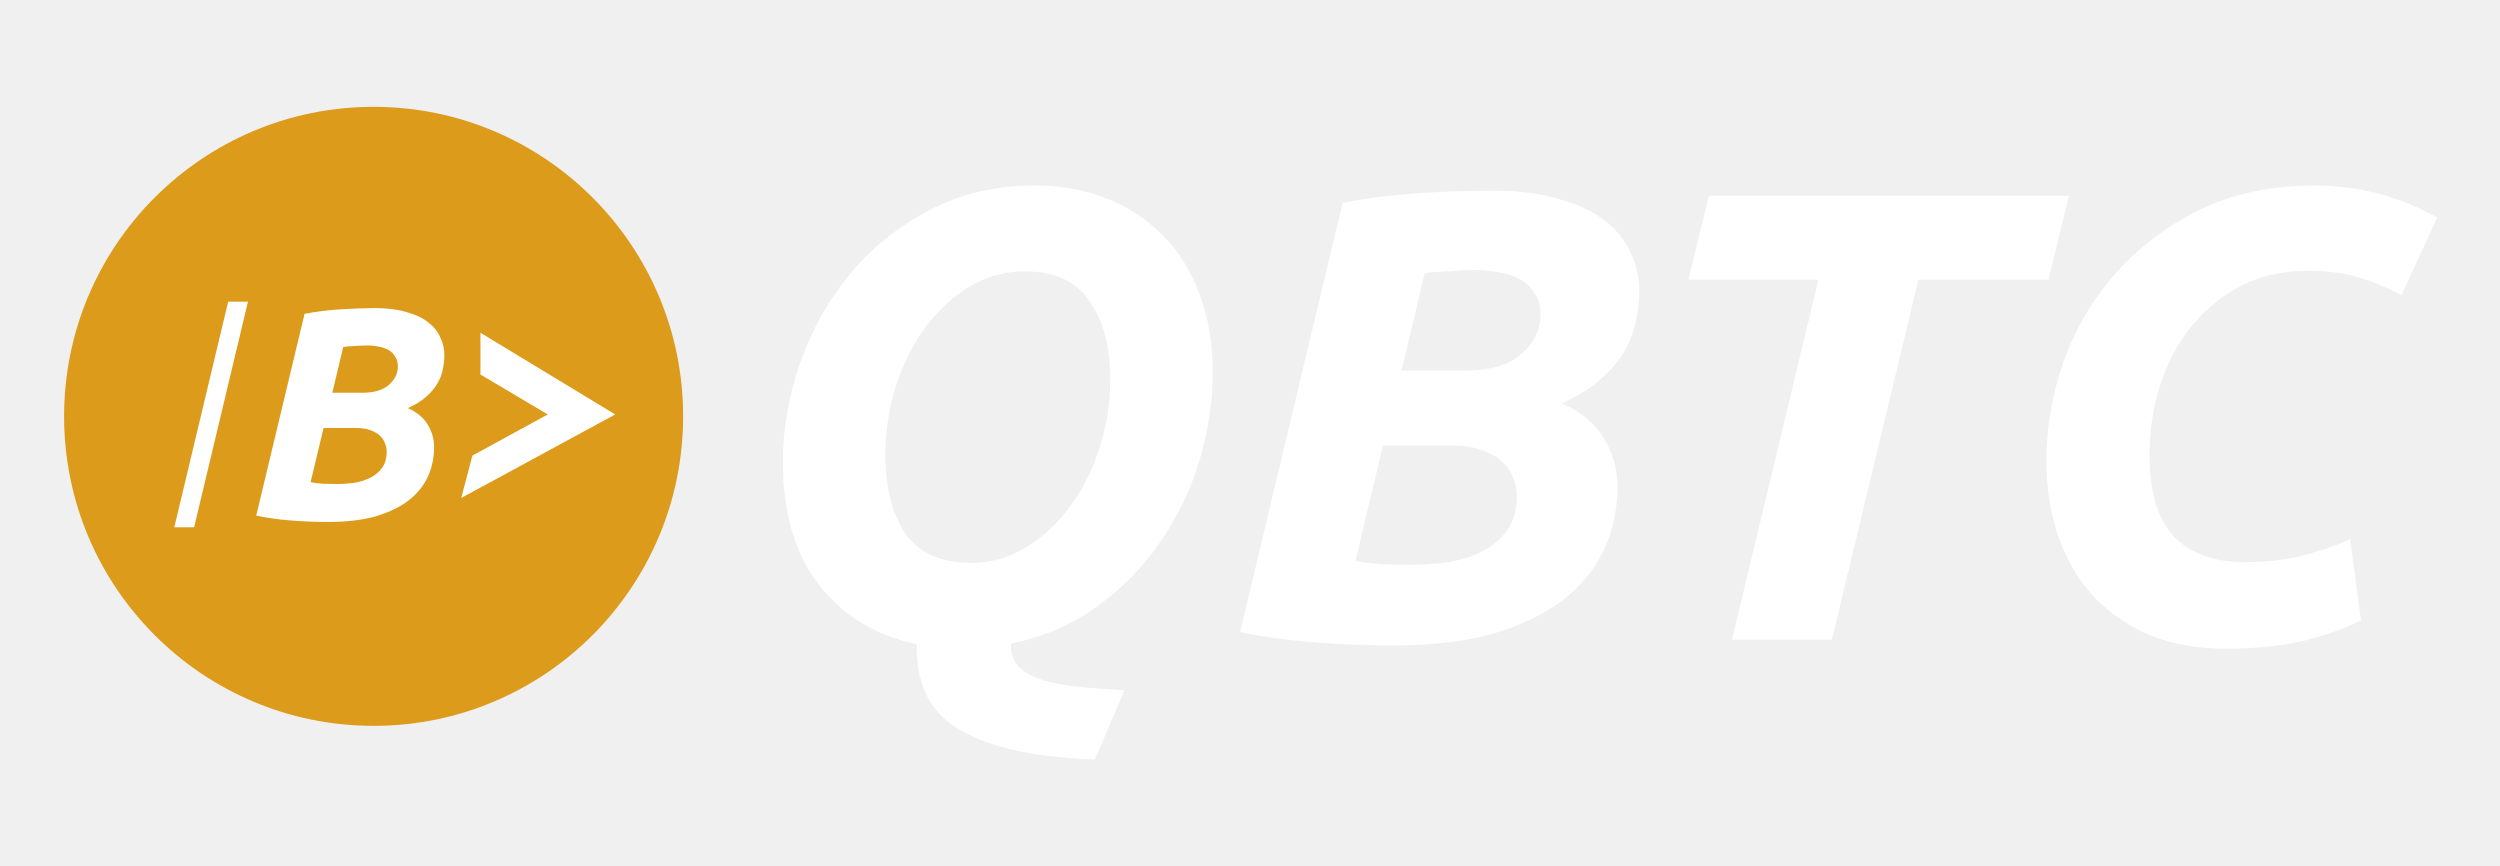
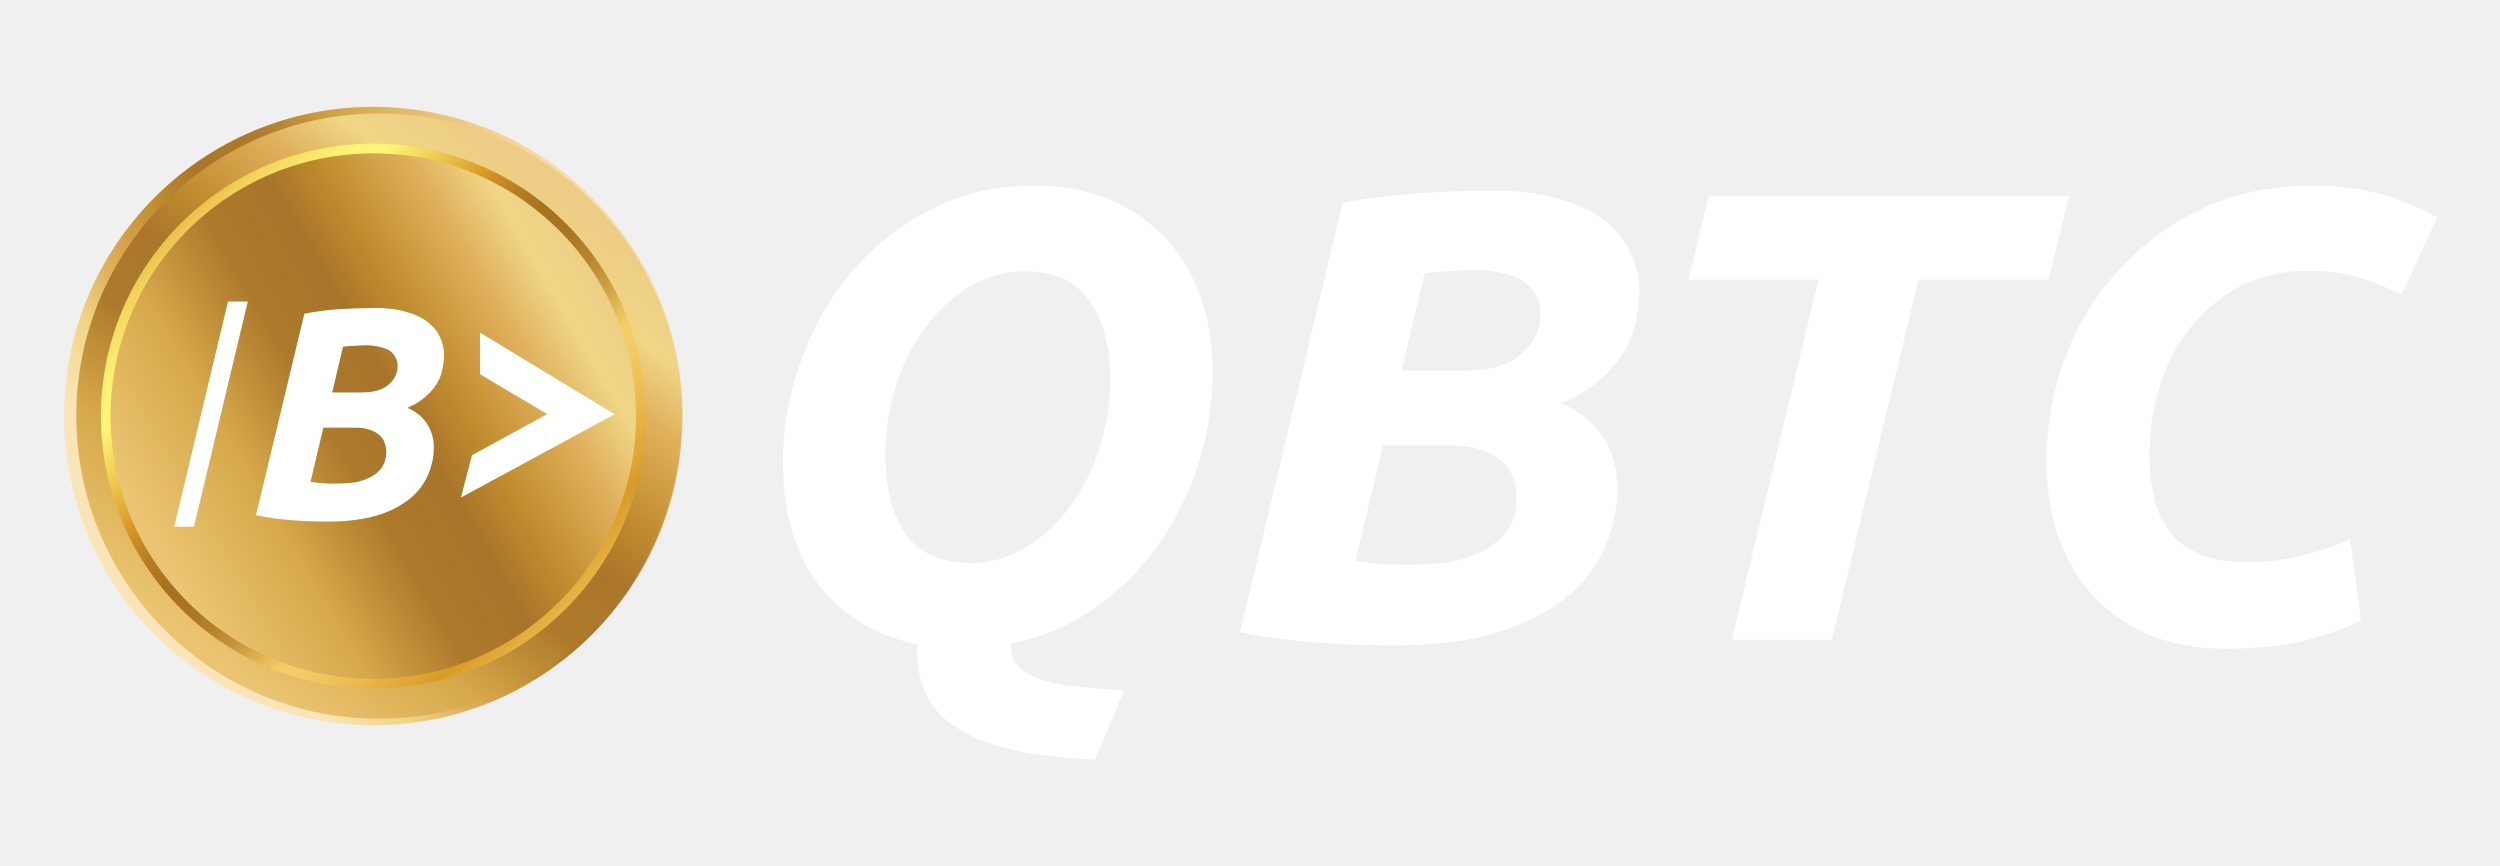
<svg xmlns="http://www.w3.org/2000/svg" width="234" height="81" viewBox="0 0 234 81" fill="none">
  <path d="M102.481 71.09C99.323 70.97 96.685 70.65 94.566 70.13C92.447 69.611 90.728 68.911 89.409 68.032C88.129 67.192 87.21 66.153 86.65 64.914C86.09 63.674 85.811 62.275 85.811 60.716V60.297C81.973 59.497 78.914 57.638 76.635 54.72C74.397 51.802 73.277 47.984 73.277 43.267C73.277 40.149 73.817 37.051 74.896 33.973C75.976 30.895 77.515 28.137 79.514 25.699C81.553 23.22 84.031 21.221 86.95 19.702C89.868 18.143 93.166 17.364 96.844 17.364C99.283 17.364 101.522 17.764 103.561 18.563C105.6 19.363 107.359 20.522 108.838 22.041C110.317 23.52 111.456 25.339 112.256 27.497C113.096 29.656 113.515 32.094 113.515 34.813C113.515 37.571 113.096 40.349 112.256 43.148C111.417 45.906 110.177 48.464 108.538 50.823C106.939 53.141 104.96 55.14 102.601 56.819C100.283 58.498 97.624 59.637 94.626 60.237V60.416C94.626 61.296 94.906 61.995 95.465 62.515C96.065 63.035 96.844 63.435 97.804 63.714C98.803 63.994 99.943 64.194 101.222 64.314C102.501 64.434 103.841 64.534 105.24 64.614L102.481 71.09ZM95.885 25.399C94.046 25.399 92.327 25.878 90.728 26.838C89.169 27.797 87.789 29.076 86.59 30.675C85.431 32.274 84.511 34.113 83.832 36.192C83.192 38.271 82.872 40.409 82.872 42.608C82.872 45.606 83.492 48.044 84.731 49.923C86.01 51.762 88.069 52.681 90.908 52.681C92.747 52.681 94.446 52.202 96.005 51.242C97.604 50.283 98.983 49.004 100.143 47.405C101.342 45.806 102.262 43.987 102.901 41.948C103.581 39.87 103.921 37.711 103.921 35.472C103.921 32.474 103.281 30.056 102.002 28.217C100.762 26.338 98.724 25.399 95.885 25.399Z" fill="white" />
  <path d="M130.287 60.416C127.889 60.416 125.43 60.317 122.911 60.117C120.393 59.917 118.114 59.597 116.075 59.157L125.67 18.983C127.949 18.543 130.327 18.243 132.806 18.083C135.325 17.924 137.623 17.844 139.702 17.844C142.101 17.844 144.16 18.103 145.879 18.623C147.638 19.103 149.057 19.762 150.137 20.602C151.256 21.441 152.076 22.441 152.595 23.6C153.155 24.719 153.435 25.918 153.435 27.198C153.435 28.077 153.335 28.997 153.135 29.956C152.975 30.915 152.615 31.875 152.056 32.834C151.536 33.754 150.796 34.633 149.837 35.472C148.917 36.312 147.698 37.071 146.179 37.751C147.978 38.55 149.297 39.65 150.137 41.049C150.976 42.408 151.396 43.927 151.396 45.606C151.396 47.525 151.016 49.383 150.257 51.182C149.497 52.941 148.278 54.52 146.599 55.919C144.919 57.279 142.741 58.378 140.062 59.217C137.384 60.017 134.125 60.416 130.287 60.416ZM129.448 41.708L126.869 52.502C127.509 52.621 128.309 52.721 129.268 52.801C130.267 52.841 131.187 52.861 132.026 52.861C133.226 52.861 134.405 52.781 135.565 52.621C136.764 52.422 137.823 52.082 138.743 51.602C139.702 51.122 140.482 50.463 141.082 49.623C141.681 48.784 141.981 47.705 141.981 46.385C141.981 45.826 141.861 45.266 141.621 44.706C141.421 44.147 141.082 43.647 140.602 43.208C140.122 42.768 139.482 42.408 138.683 42.128C137.923 41.848 137.004 41.708 135.924 41.708H129.448ZM131.187 34.693H137.064C139.462 34.693 141.241 34.173 142.401 33.134C143.6 32.094 144.2 30.855 144.2 29.416C144.2 28.657 144.02 28.017 143.66 27.497C143.34 26.938 142.901 26.498 142.341 26.178C141.781 25.858 141.142 25.639 140.422 25.519C139.702 25.359 138.963 25.279 138.203 25.279C137.364 25.279 136.464 25.319 135.505 25.399C134.545 25.439 133.826 25.499 133.346 25.579L131.187 34.693Z" fill="white" />
  <path d="M193.654 18.323L191.735 26.178H179.562L171.466 59.877H162.111L170.207 26.178H158.034L159.952 18.323H193.654Z" fill="white" />
  <path d="M220.991 58.078C219.352 58.877 217.533 59.517 215.534 59.997C213.535 60.477 211.096 60.716 208.218 60.716C205.739 60.716 203.46 60.317 201.381 59.517C199.343 58.678 197.584 57.498 196.104 55.979C194.665 54.46 193.546 52.621 192.746 50.463C191.947 48.264 191.547 45.806 191.547 43.087C191.547 39.969 192.087 36.871 193.166 33.793C194.285 30.715 195.904 27.977 198.023 25.579C200.182 23.14 202.801 21.162 205.879 19.642C208.997 18.123 212.575 17.364 216.613 17.364C218.532 17.364 220.411 17.584 222.25 18.023C224.129 18.463 226.088 19.243 228.127 20.362L224.769 27.617C223.09 26.738 221.59 26.138 220.271 25.819C218.952 25.499 217.533 25.339 216.013 25.339C213.735 25.339 211.676 25.799 209.837 26.718C208.038 27.637 206.479 28.896 205.159 30.495C203.88 32.054 202.901 33.873 202.221 35.952C201.541 38.031 201.202 40.229 201.202 42.548C201.202 46.066 201.961 48.624 203.48 50.223C205.039 51.822 207.258 52.621 210.137 52.621C212.056 52.621 213.815 52.422 215.414 52.022C217.053 51.622 218.572 51.102 219.971 50.463L220.991 58.078Z" fill="white" />
-   <rect x="6" y="10" width="57.94" height="57.94" rx="28.97" fill="#DC9B1A" />
-   <path d="M30.682 48.856C29.552 48.856 28.393 48.809 27.206 48.715C26.018 48.621 24.944 48.471 23.983 48.264L28.506 29.375C29.58 29.168 30.701 29.027 31.869 28.952C33.057 28.877 34.14 28.839 35.12 28.839C36.251 28.839 37.221 28.962 38.032 29.206C38.861 29.431 39.53 29.741 40.038 30.136C40.566 30.531 40.952 31.001 41.197 31.546C41.461 32.072 41.593 32.636 41.593 33.237C41.593 33.651 41.546 34.083 41.452 34.534C41.376 34.985 41.207 35.437 40.943 35.888C40.698 36.32 40.349 36.733 39.897 37.128C39.464 37.523 38.889 37.88 38.173 38.199C39.021 38.575 39.643 39.092 40.038 39.75C40.434 40.389 40.632 41.103 40.632 41.893C40.632 42.795 40.453 43.669 40.095 44.514C39.737 45.342 39.162 46.084 38.371 46.742C37.579 47.381 36.552 47.898 35.29 48.292C34.027 48.668 32.491 48.856 30.682 48.856ZM30.287 40.06L29.071 45.135C29.373 45.191 29.75 45.238 30.202 45.276C30.673 45.294 31.106 45.304 31.502 45.304C32.067 45.304 32.623 45.266 33.17 45.191C33.735 45.097 34.234 44.937 34.668 44.712C35.12 44.486 35.488 44.176 35.77 43.782C36.053 43.387 36.194 42.879 36.194 42.259C36.194 41.996 36.138 41.733 36.025 41.47C35.93 41.207 35.77 40.972 35.544 40.765C35.318 40.558 35.017 40.389 34.64 40.257C34.282 40.126 33.848 40.06 33.339 40.06H30.287ZM31.106 36.761H33.876C35.007 36.761 35.846 36.517 36.392 36.029C36.957 35.54 37.24 34.957 37.24 34.281C37.24 33.923 37.155 33.623 36.986 33.378C36.835 33.115 36.628 32.908 36.364 32.758C36.1 32.608 35.798 32.504 35.459 32.448C35.12 32.373 34.772 32.335 34.413 32.335C34.018 32.335 33.594 32.354 33.142 32.392C32.689 32.41 32.35 32.439 32.124 32.476L31.106 36.761Z" fill="white" />
-   <path d="M21.356 28.236H23.21L18.17 49.349H16.316L21.356 28.236Z" fill="white" />
-   <path d="M57.583 38.792L43.173 46.61L44.216 42.644L51.269 38.792L44.969 35.056V31.147L57.583 38.792Z" fill="white" />
+   <g transform="translate(6,10) scale(0.99897)">
+     <path fill="url(#b)" d="M28.97 57.94a28.97 28.97 0 1 0 0-57.94 28.97 28.97 0 0 0 0 57.94" />
+     <path fill="url(#c)" d="M28.97 57.33a28.36 28.36 0 1 0 0-56.71 28.36 28.36 0 0 0 0 56.71" />
+     <path fill="url(#d)" d="M28.97 54.5a25.52 25.52 0 1 0 0-51.05 25.52 25.52 0 0 0 0 51.04" />
+     <path fill="url(#e)" d="M28.97 53.59a24.61 24.61 0 1 0 0-49.23 24.61 24.61 0 0 0 0 49.23" />
+     <path fill="#fff" d="M24.68 38.86a44 44 0 0 1-3.47-.14q-1.8-.15-3.23-.46l4.53-18.88q1.61-.31 3.36-.43 1.78-.1 3.25-.11 1.7 0 2.91.37 1.25.33 2 .93.8.6 1.17 1.4.4.8.4 1.7 0 .61-.15 1.3-.1.67-.5 1.35-.38.64-1.05 1.24-.65.6-1.73 1.07 1.27.57 1.87 1.55.6.96.6 2.14 0 1.36-.55 2.62a6 6 0 0 1-1.72 2.23 9 9 0 0 1-3.08 1.55q-1.9.57-4.6.57m-.4-8.8-1.2 5.07a12 12 0 0 0 2.42.17q.85 0 1.67-.1a5 5 0 0 0 1.5-.49q.68-.33 1.1-.93a2.6 2.6 0 0 0 .25-2.31q-.13-.4-.48-.7-.33-.32-.9-.51-.55-.2-1.3-.2zm.83-3.3h2.77q1.7 0 2.51-.73.85-.73.85-1.75 0-.54-.25-.9a1.6 1.6 0 0 0-.63-.62 5 5 0 0 0-1.95-.42q-.6 0-1.27.05-.67.03-1.02.09zm-9.76-8.52h1.85l-5.04 21.1h-1.85zM51.58 28.8l-14.4 7.81 1.04-3.97 7.05-3.85-6.3-3.73v-3.91z" />
+   </g>
+   <defs>
+     <linearGradient id="b" x1="47.19" x2="4.5" y1="-1.56" y2="33.04" gradientUnits="userSpaceOnUse">
+       <stop offset=".05" stop-color="#fae5bd" />
+       <stop offset=".12" stop-color="#f5d899" />
+       <stop offset=".31" stop-color="#d6a84a" />
+       <stop offset=".46" stop-color="#ad7a2b" />
+       <stop offset=".58" stop-color="#ab762a" />
+       <stop offset=".67" stop-color="#c18d2f" />
+       <stop offset=".8" stop-color="#e0b05c" />
+       <stop offset=".89" stop-color="#efd686" />
+       <stop offset="1" stop-color="#fae5b9" />
+     </linearGradient>
+     <linearGradient id="c" x1="39.85" x2="2.87" y1="2.87" y2="52.64" gradientUnits="userSpaceOnUse">
+       <stop stop-color="#edcc85" />
+       <stop offset=".11" stop-color="#efd686" />
+       <stop offset=".2" stop-color="#e0b05c" />
+       <stop offset=".33" stop-color="#c18d2f" />
+       <stop offset=".42" stop-color="#ab762a" />
+       <stop offset=".54" stop-color="#ad7a2b" />
+       <stop offset=".69" stop-color="#d6a84a" />
+       <stop offset=".88" stop-color="#ebc572" />
+       <stop offset=".95" stop-color="#e6c07a" />
+     </linearGradient>
+     <linearGradient id="d" x1="8.83" x2="49.69" y1="8.83" y2="49.69" gradientUnits="userSpaceOnUse">
+       <stop stop-color="#dc9327" />
+       <stop offset=".04" stop-color="#e8b744" />
+       <stop offset=".08" stop-color="#f2d35b" />
+       <stop offset=".12" stop-color="#f9e76b" />
+       <stop offset=".16" stop-color="#fef375" />
+       <stop offset=".2" stop-color="#fff778" />
+       <stop offset=".28" stop-color="#eac34a" />
+       <stop offset=".34" stop-color="#d99a26" />
+       <stop offset=".36" stop-color="#cb8e24" />
+       <stop offset=".4" stop-color="#b77e21" />
+       <stop offset=".44" stop-color="#ab741f" />
+       <stop offset=".47" stop-color="#a7711e" />
+       <stop offset=".51" stop-color="#ab7622" />
+       <stop offset=".56" stop-color="#b8852e" />
+       <stop offset=".61" stop-color="#cd9e42" />
+       <stop offset=".66" stop-color="#ebc15e" />
+       <stop offset=".68" stop-color="#f6ce69" />
+       <stop offset=".72" stop-color="#f3c962" />
+       <stop offset=".78" stop-color="#ebba4f" />
+       <stop offset=".85" stop-color="#dea231" />
+       <stop offset=".87" stop-color="#d99a26" />
+       <stop offset="1" stop-color="#f6ce69" />
+     </linearGradient>
+     <linearGradient id="e" x1="52.35" x2="2.9" y1="15.98" y2="44.82" gradientUnits="userSpaceOnUse">
+       <stop stop-color="#edcc85" />
+       <stop offset=".11" stop-color="#efd686" />
+       <stop offset=".2" stop-color="#e0b05c" />
+       <stop offset=".33" stop-color="#c18d2f" />
+       <stop offset=".42" stop-color="#a8742a" />
+       <stop offset=".54" stop-color="#ad7a2b" />
+       <stop offset=".69" stop-color="#d6a84a" />
+       <stop offset=".88" stop-color="#ebc572" />
+       <stop offset=".95" stop-color="#e6c07a" />
+     </linearGradient>
+   </defs>
</svg>
